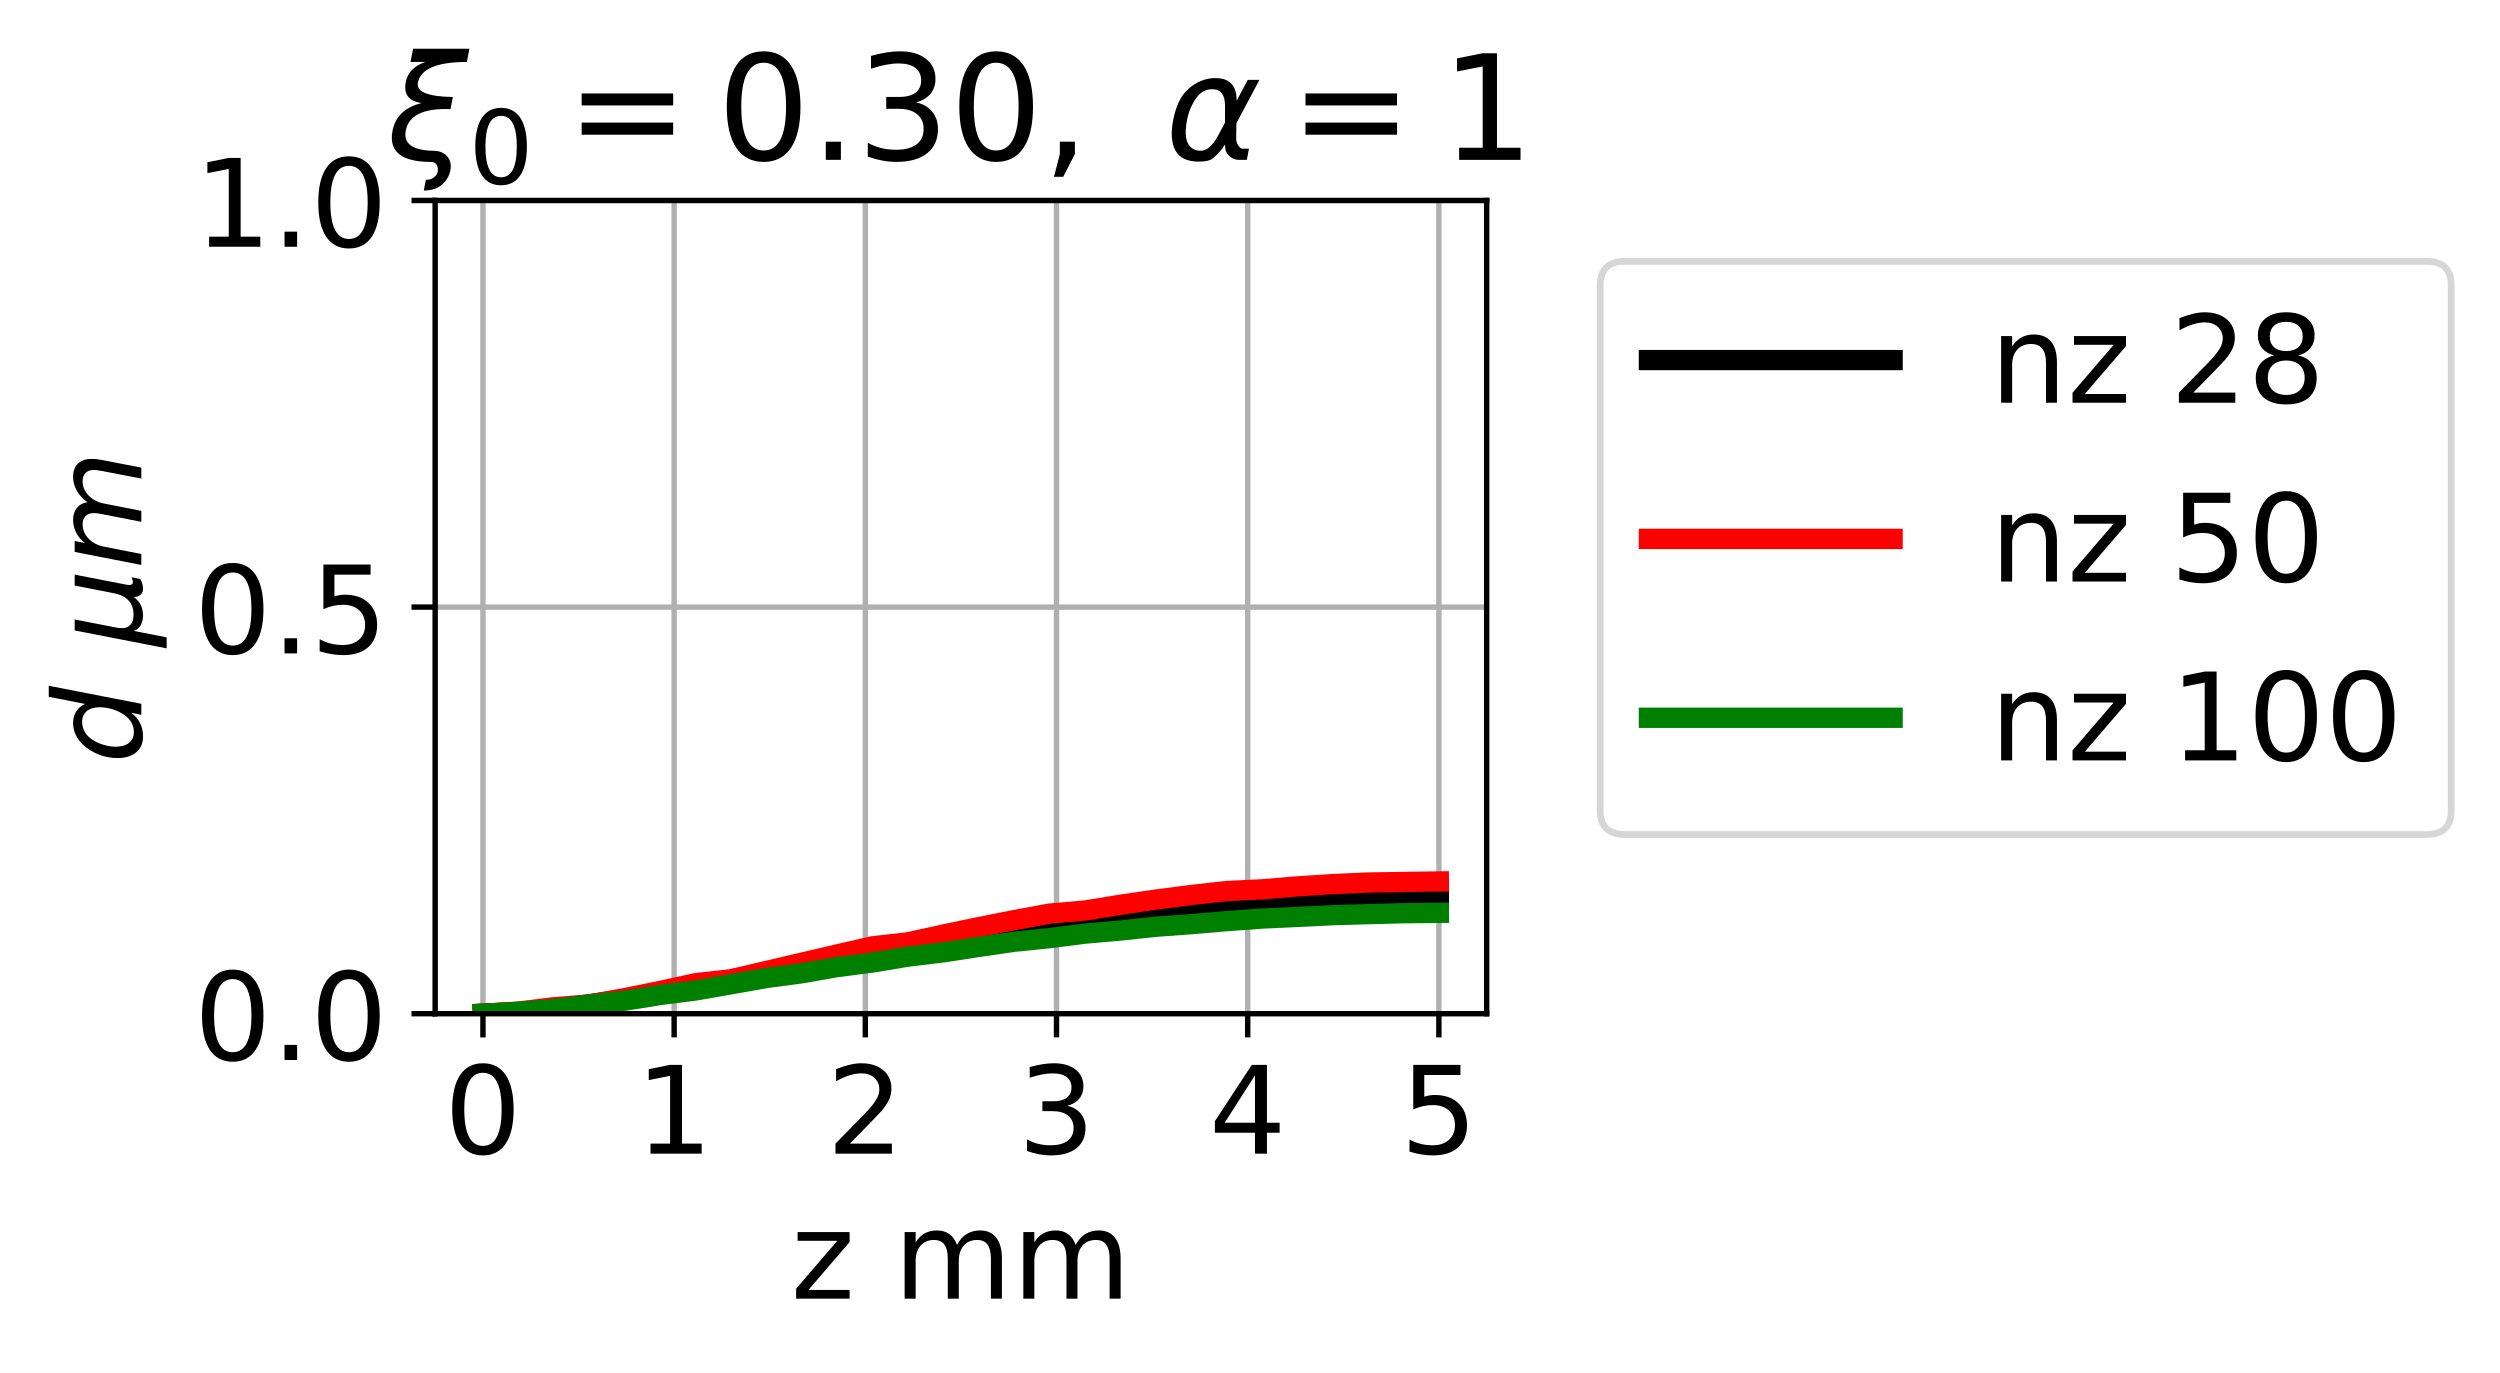
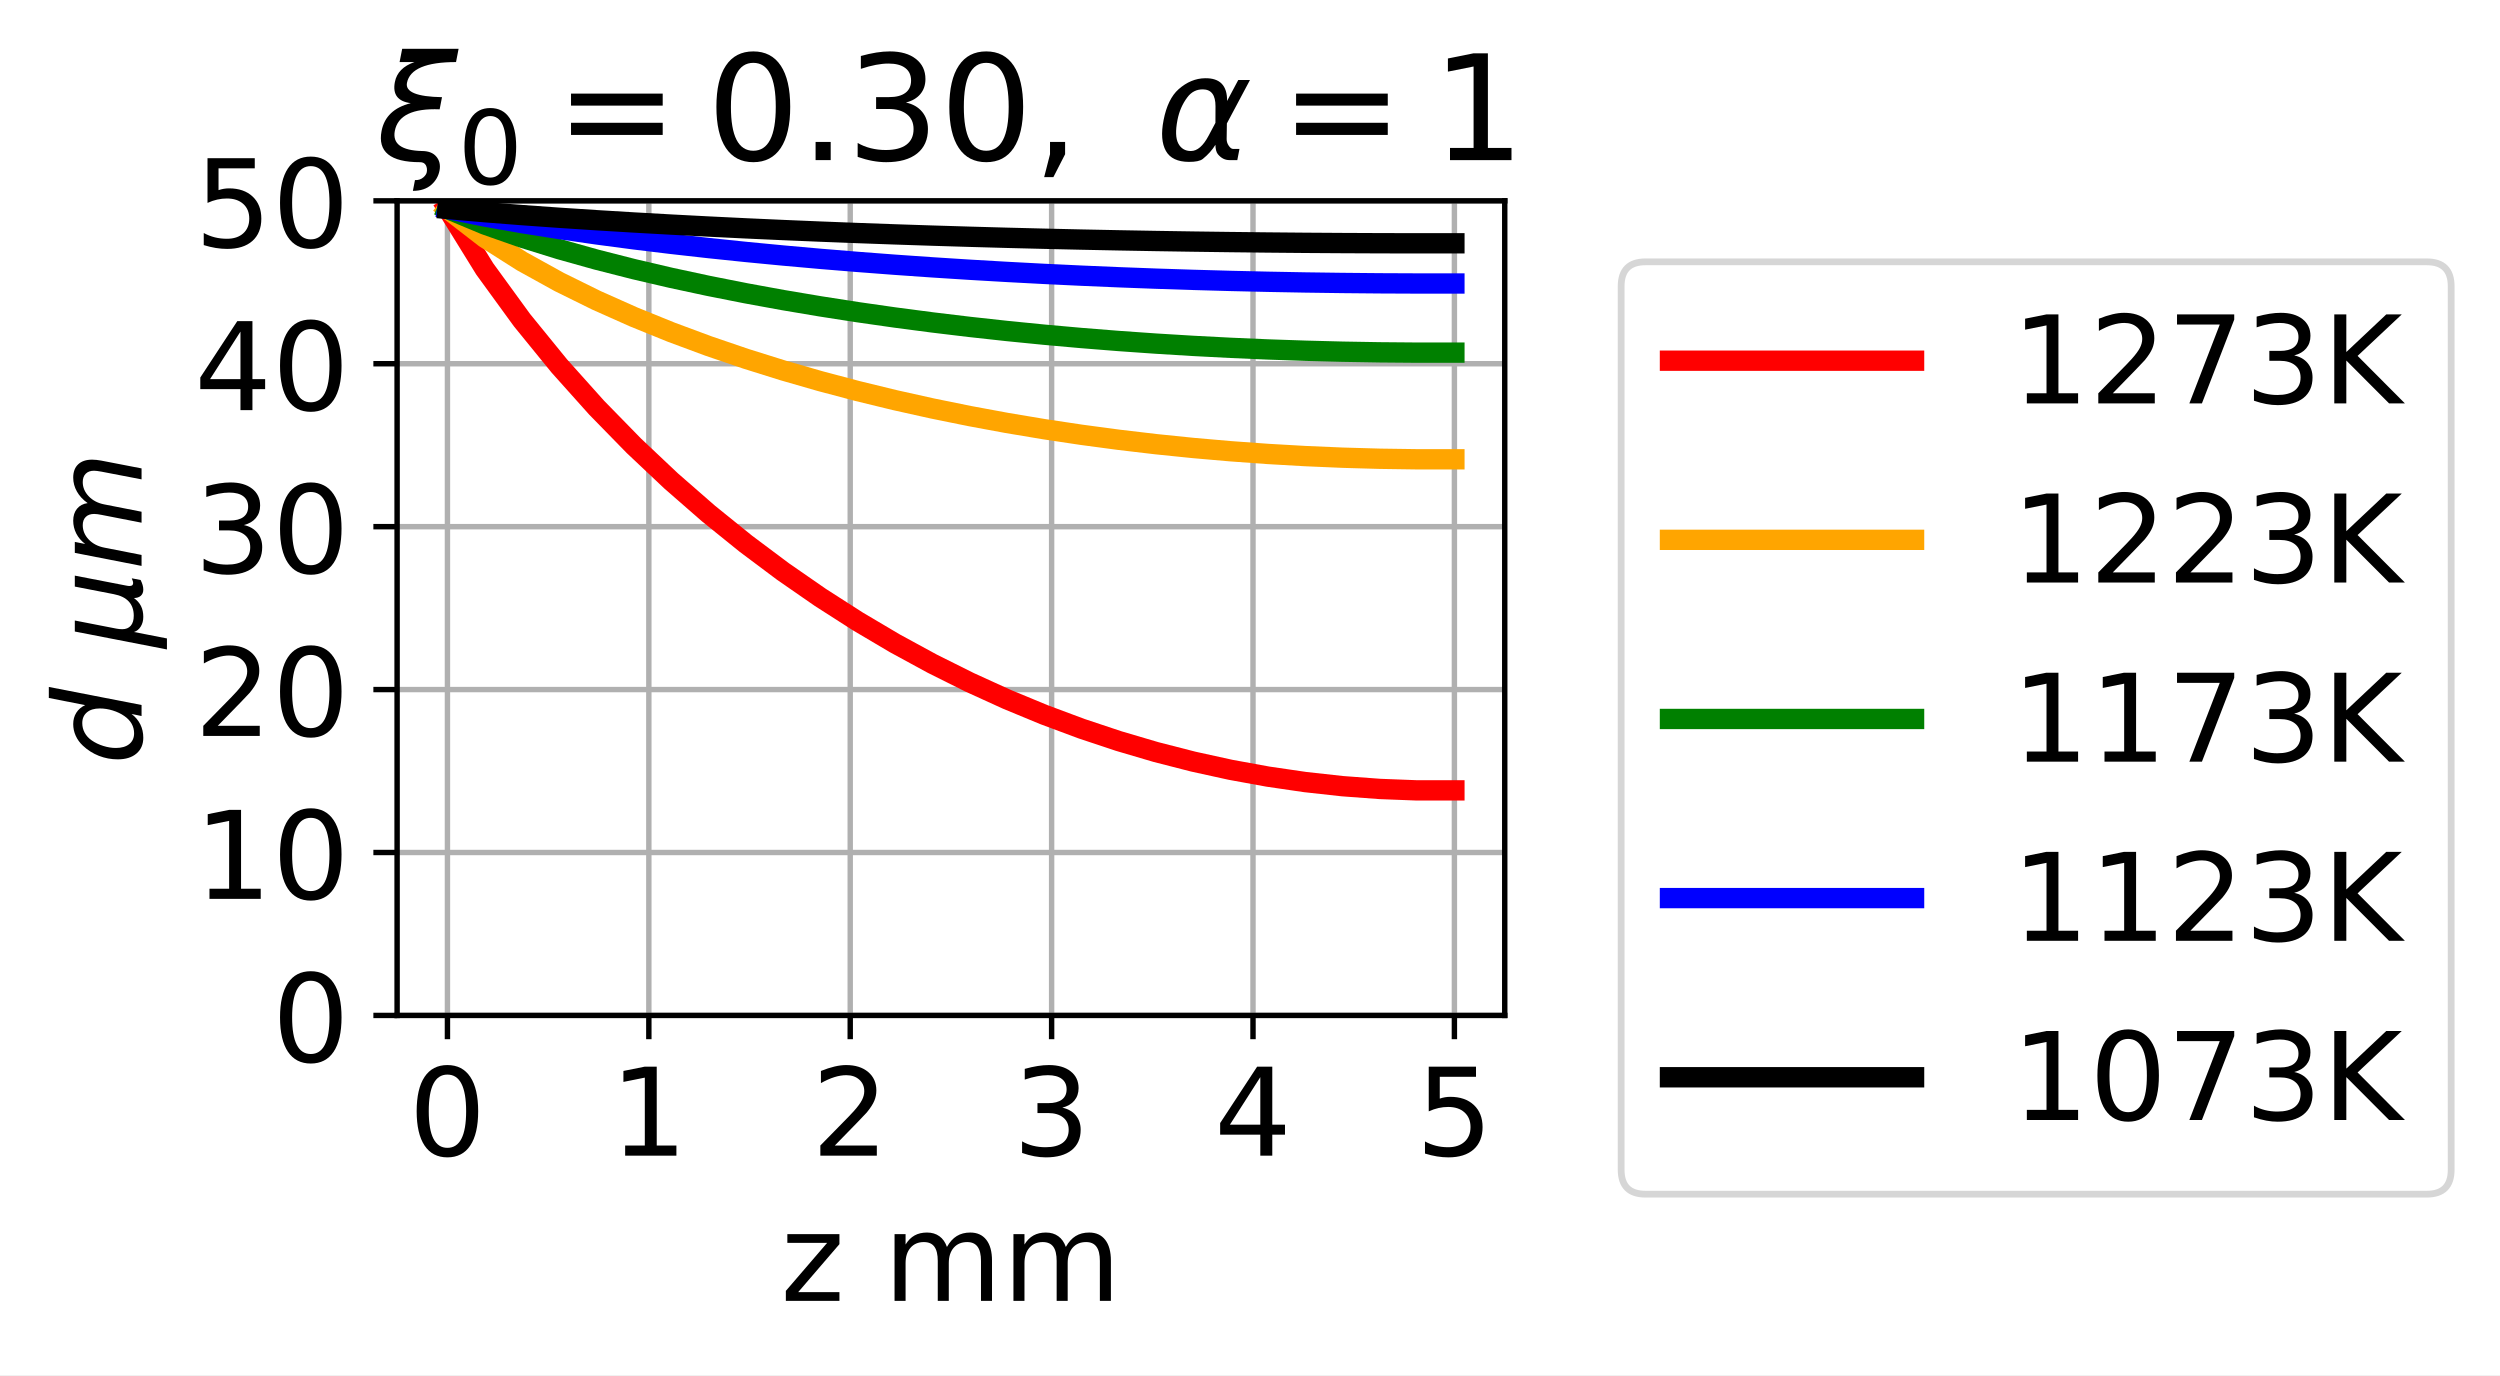
- <svg xmlns="http://www.w3.org/2000/svg" xmlns:xlink="http://www.w3.org/1999/xlink" width="369.328pt" height="202.8pt" viewBox="0 0 369.328 202.8" version="1.1">
+ <svg xmlns="http://www.w3.org/2000/svg" xmlns:xlink="http://www.w3.org/1999/xlink" width="368.704pt" height="202.8pt" viewBox="0 0 368.704 202.8" version="1.1">
  <defs>
    <style type="text/css">*{stroke-linejoin: round; stroke-linecap: butt}</style>
  </defs>
  <g id="figure_1">
    <g id="patch_1">
-       <path d="M 0 202.8  L 369.328 202.8  L 369.328 0  L 0 0  z " style="fill: #ffffff" />
+       <path d="M 0 202.8  L 368.704 202.8  L 368.704 0  L 0 0  z " style="fill: #ffffff" />
    </g>
    <g id="axes_1">
      <g id="patch_2">
-         <path d="M 64.286 149.758  L 219.628 149.758  L 219.628 29.616  L 64.286 29.616  z " style="fill: #ffffff" />
+         <path d="M 58.565 149.758  L 221.922 149.758  L 221.922 29.616  L 58.565 29.616  z " style="fill: #ffffff" />
      </g>
      <g id="matplotlib.axis_1">
        <g id="xtick_1">
          <g id="line2d_1">
-             <path d="M 71.347 149.758  L 71.347 29.616  " clip-path="url(#p9473027a53)" style="fill: none; stroke: #b0b0b0; stroke-width: 0.8; stroke-linecap: square" />
+             <path d="M 65.99 149.758  L 65.99 29.616  " clip-path="url(#p1eda17316c)" style="fill: none; stroke: #b0b0b0; stroke-width: 0.8; stroke-linecap: square" />
          </g>
          <g id="line2d_2">
            <defs>
-               <path id="m2fa05e4be6" d="M 0 0  L 0 3.5  " style="stroke: #000000; stroke-width: 0.8" />
-             </defs>
-             <g>
-               <use xlink:href="#m2fa05e4be6" x="71.347" y="149.758" style="stroke: #000000; stroke-width: 0.8" />
+               <path id="m4f6c3c1732" d="M 0 0  L 0 3.5  " style="stroke: #000000; stroke-width: 0.8" />
+             </defs>
+             <g>
+               <use xlink:href="#m4f6c3c1732" x="65.99" y="149.758" style="stroke: #000000; stroke-width: 0.8" />
            </g>
          </g>
          <g id="text_1">
-             <g transform="translate(65.62038 170.4355) scale(0.18 -0.18)">
+             <g transform="translate(60.26407 170.4355) scale(0.18 -0.18)">
              <defs>
                <path id="DejaVuSans-30" d="M 2034 4250  Q 1547 4250 1301 3770  Q 1056 3291 1056 2328  Q 1056 1369 1301 889  Q 1547 409 2034 409  Q 2525 409 2770 889  Q 3016 1369 3016 2328  Q 3016 3291 2770 3770  Q 2525 4250 2034 4250  z M 2034 4750  Q 2819 4750 3233 4129  Q 3647 3509 3647 2328  Q 3647 1150 3233 529  Q 2819 -91 2034 -91  Q 1250 -91 836 529  Q 422 1150 422 2328  Q 422 3509 836 4129  Q 1250 4750 2034 4750  z " transform="scale(0.015625)" />
              </defs>
              <use xlink:href="#DejaVuSans-30" />
            </g>
          </g>
        </g>
        <g id="xtick_2">
          <g id="line2d_3">
-             <path d="M 99.591 149.758  L 99.591 29.616  " clip-path="url(#p9473027a53)" style="fill: none; stroke: #b0b0b0; stroke-width: 0.8; stroke-linecap: square" />
+             <path d="M 95.692 149.758  L 95.692 29.616  " clip-path="url(#p1eda17316c)" style="fill: none; stroke: #b0b0b0; stroke-width: 0.8; stroke-linecap: square" />
          </g>
          <g id="line2d_4">
            <g>
-               <use xlink:href="#m2fa05e4be6" x="99.591" y="149.758" style="stroke: #000000; stroke-width: 0.8" />
+               <use xlink:href="#m4f6c3c1732" x="95.692" y="149.758" style="stroke: #000000; stroke-width: 0.8" />
            </g>
          </g>
          <g id="text_2">
-             <g transform="translate(93.86441 170.4355) scale(0.18 -0.18)">
+             <g transform="translate(89.96533 170.4355) scale(0.18 -0.18)">
              <defs>
                <path id="DejaVuSans-31" d="M 794 531  L 1825 531  L 1825 4091  L 703 3866  L 703 4441  L 1819 4666  L 2450 4666  L 2450 531  L 3481 531  L 3481 0  L 794 0  L 794 531  z " transform="scale(0.015625)" />
              </defs>
              <use xlink:href="#DejaVuSans-31" />
            </g>
          </g>
        </g>
        <g id="xtick_3">
          <g id="line2d_5">
-             <path d="M 127.835 149.758  L 127.835 29.616  " clip-path="url(#p9473027a53)" style="fill: none; stroke: #b0b0b0; stroke-width: 0.8; stroke-linecap: square" />
+             <path d="M 125.393 149.758  L 125.393 29.616  " clip-path="url(#p1eda17316c)" style="fill: none; stroke: #b0b0b0; stroke-width: 0.8; stroke-linecap: square" />
          </g>
          <g id="line2d_6">
            <g>
-               <use xlink:href="#m2fa05e4be6" x="127.835" y="149.758" style="stroke: #000000; stroke-width: 0.8" />
+               <use xlink:href="#m4f6c3c1732" x="125.393" y="149.758" style="stroke: #000000; stroke-width: 0.8" />
            </g>
          </g>
          <g id="text_3">
-             <g transform="translate(122.1084 170.4355) scale(0.18 -0.18)">
+             <g transform="translate(119.6666 170.4355) scale(0.18 -0.18)">
              <defs>
                <path id="DejaVuSans-32" d="M 1228 531  L 3431 531  L 3431 0  L 469 0  L 469 531  Q 828 903 1448 1529  Q 2069 2156 2228 2338  Q 2531 2678 2651 2914  Q 2772 3150 2772 3378  Q 2772 3750 2511 3984  Q 2250 4219 1831 4219  Q 1534 4219 1204 4116  Q 875 4013 500 3803  L 500 4441  Q 881 4594 1212 4672  Q 1544 4750 1819 4750  Q 2544 4750 2975 4387  Q 3406 4025 3406 3419  Q 3406 3131 3298 2873  Q 3191 2616 2906 2266  Q 2828 2175 2409 1742  Q 1991 1309 1228 531  z " transform="scale(0.015625)" />
              </defs>
              <use xlink:href="#DejaVuSans-32" />
            </g>
          </g>
        </g>
        <g id="xtick_4">
          <g id="line2d_7">
-             <path d="M 156.079 149.758  L 156.079 29.616  " clip-path="url(#p9473027a53)" style="fill: none; stroke: #b0b0b0; stroke-width: 0.8; stroke-linecap: square" />
+             <path d="M 155.094 149.758  L 155.094 29.616  " clip-path="url(#p1eda17316c)" style="fill: none; stroke: #b0b0b0; stroke-width: 0.8; stroke-linecap: square" />
          </g>
          <g id="line2d_8">
            <g>
-               <use xlink:href="#m2fa05e4be6" x="156.079" y="149.758" style="stroke: #000000; stroke-width: 0.8" />
+               <use xlink:href="#m4f6c3c1732" x="155.094" y="149.758" style="stroke: #000000; stroke-width: 0.8" />
            </g>
          </g>
          <g id="text_4">
-             <g transform="translate(150.3525 170.4355) scale(0.18 -0.18)">
+             <g transform="translate(149.3678 170.4355) scale(0.18 -0.18)">
              <defs>
                <path id="DejaVuSans-33" d="M 2597 2516  Q 3050 2419 3304 2112  Q 3559 1806 3559 1356  Q 3559 666 3084 287  Q 2609 -91 1734 -91  Q 1441 -91 1130 -33  Q 819 25 488 141  L 488 750  Q 750 597 1062 519  Q 1375 441 1716 441  Q 2309 441 2620 675  Q 2931 909 2931 1356  Q 2931 1769 2642 2001  Q 2353 2234 1838 2234  L 1294 2234  L 1294 2753  L 1863 2753  Q 2328 2753 2575 2939  Q 2822 3125 2822 3475  Q 2822 3834 2567 4026  Q 2313 4219 1838 4219  Q 1578 4219 1281 4162  Q 984 4106 628 3988  L 628 4550  Q 988 4650 1302 4700  Q 1616 4750 1894 4750  Q 2613 4750 3031 4423  Q 3450 4097 3450 3541  Q 3450 3153 3228 2886  Q 3006 2619 2597 2516  z " transform="scale(0.015625)" />
              </defs>
              <use xlink:href="#DejaVuSans-33" />
            </g>
          </g>
        </g>
        <g id="xtick_5">
          <g id="line2d_9">
-             <path d="M 184.323 149.758  L 184.323 29.616  " clip-path="url(#p9473027a53)" style="fill: none; stroke: #b0b0b0; stroke-width: 0.8; stroke-linecap: square" />
+             <path d="M 184.795 149.758  L 184.795 29.616  " clip-path="url(#p1eda17316c)" style="fill: none; stroke: #b0b0b0; stroke-width: 0.8; stroke-linecap: square" />
          </g>
          <g id="line2d_10">
            <g>
-               <use xlink:href="#m2fa05e4be6" x="184.323" y="149.758" style="stroke: #000000; stroke-width: 0.8" />
+               <use xlink:href="#m4f6c3c1732" x="184.795" y="149.758" style="stroke: #000000; stroke-width: 0.8" />
            </g>
          </g>
          <g id="text_5">
-             <g transform="translate(178.5965 170.4355) scale(0.18 -0.18)">
+             <g transform="translate(179.0691 170.4355) scale(0.18 -0.18)">
              <defs>
                <path id="DejaVuSans-34" d="M 2419 4116  L 825 1625  L 2419 1625  L 2419 4116  z M 2253 4666  L 3047 4666  L 3047 1625  L 3713 1625  L 3713 1100  L 3047 1100  L 3047 0  L 2419 0  L 2419 1100  L 313 1100  L 313 1709  L 2253 4666  z " transform="scale(0.015625)" />
              </defs>
              <use xlink:href="#DejaVuSans-34" />
            </g>
          </g>
        </g>
        <g id="xtick_6">
          <g id="line2d_11">
-             <path d="M 212.567 149.758  L 212.567 29.616  " clip-path="url(#p9473027a53)" style="fill: none; stroke: #b0b0b0; stroke-width: 0.8; stroke-linecap: square" />
+             <path d="M 214.497 149.758  L 214.497 29.616  " clip-path="url(#p1eda17316c)" style="fill: none; stroke: #b0b0b0; stroke-width: 0.8; stroke-linecap: square" />
          </g>
          <g id="line2d_12">
            <g>
-               <use xlink:href="#m2fa05e4be6" x="212.567" y="149.758" style="stroke: #000000; stroke-width: 0.8" />
+               <use xlink:href="#m4f6c3c1732" x="214.497" y="149.758" style="stroke: #000000; stroke-width: 0.8" />
            </g>
          </g>
          <g id="text_6">
-             <g transform="translate(206.8405 170.4355) scale(0.18 -0.18)">
+             <g transform="translate(208.7704 170.4355) scale(0.18 -0.18)">
              <defs>
                <path id="DejaVuSans-35" d="M 691 4666  L 3169 4666  L 3169 4134  L 1269 4134  L 1269 2991  Q 1406 3038 1543 3061  Q 1681 3084 1819 3084  Q 2600 3084 3056 2656  Q 3513 2228 3513 1497  Q 3513 744 3044 326  Q 2575 -91 1722 -91  Q 1428 -91 1123 -41  Q 819 9 494 109  L 494 744  Q 775 591 1075 516  Q 1375 441 1709 441  Q 2250 441 2565 725  Q 2881 1009 2881 1497  Q 2881 1984 2565 2268  Q 2250 2553 1709 2553  Q 1456 2553 1204 2497  Q 953 2441 691 2322  L 691 4666  z " transform="scale(0.015625)" />
              </defs>
              <use xlink:href="#DejaVuSans-35" />
            </g>
          </g>
        </g>
        <g id="text_7">
-           <g transform="translate(116.8397 191.8561) scale(0.18 -0.18)">
+           <g transform="translate(115.1264 191.8561) scale(0.18 -0.18)">
            <defs>
              <path id="DejaVuSans-7a" d="M 353 3500  L 3084 3500  L 3084 2975  L 922 459  L 3084 459  L 3084 0  L 275 0  L 275 525  L 2438 3041  L 353 3041  L 353 3500  z " transform="scale(0.015625)" />
              <path id="DejaVuSans-20" transform="scale(0.015625)" />
              <path id="DejaVuSans-6d" d="M 3328 2828  Q 3544 3216 3844 3400  Q 4144 3584 4550 3584  Q 5097 3584 5394 3201  Q 5691 2819 5691 2113  L 5691 0  L 5113 0  L 5113 2094  Q 5113 2597 4934 2840  Q 4756 3084 4391 3084  Q 3944 3084 3684 2787  Q 3425 2491 3425 1978  L 3425 0  L 2847 0  L 2847 2094  Q 2847 2600 2669 2842  Q 2491 3084 2119 3084  Q 1678 3084 1418 2786  Q 1159 2488 1159 1978  L 1159 0  L 581 0  L 581 3500  L 1159 3500  L 1159 2956  Q 1356 3278 1631 3431  Q 1906 3584 2284 3584  Q 2666 3584 2933 3390  Q 3200 3197 3328 2828  z " transform="scale(0.015625)" />
            </defs>
            <use xlink:href="#DejaVuSans-7a" />
            <use xlink:href="#DejaVuSans-20" x="52.49" />
            <use xlink:href="#DejaVuSans-6d" x="84.277" />
            <use xlink:href="#DejaVuSans-6d" x="181.689" />
          </g>
        </g>
      </g>
      <g id="matplotlib.axis_2">
        <g id="ytick_1">
          <g id="line2d_13">
-             <path d="M 64.286 149.758  L 219.628 149.758  " clip-path="url(#p9473027a53)" style="fill: none; stroke: #b0b0b0; stroke-width: 0.8; stroke-linecap: square" />
+             <path d="M 58.565 149.758  L 221.922 149.758  " clip-path="url(#p1eda17316c)" style="fill: none; stroke: #b0b0b0; stroke-width: 0.8; stroke-linecap: square" />
          </g>
          <g id="line2d_14">
            <defs>
-               <path id="m99775fd712" d="M 0 0  L -3.5 0  " style="stroke: #000000; stroke-width: 0.8" />
-             </defs>
-             <g>
-               <use xlink:href="#m99775fd712" x="64.286" y="149.758" style="stroke: #000000; stroke-width: 0.8" />
+               <path id="m33d7de1050" d="M 0 0  L -3.5 0  " style="stroke: #000000; stroke-width: 0.8" />
+             </defs>
+             <g>
+               <use xlink:href="#m33d7de1050" x="58.565" y="149.758" style="stroke: #000000; stroke-width: 0.8" />
            </g>
          </g>
          <g id="text_8">
-             <g transform="translate(28.66 156.5969) scale(0.18 -0.18)">
-               <defs>
-                 <path id="DejaVuSans-2e" d="M 684 794  L 1344 794  L 1344 0  L 684 0  L 684 794  z " transform="scale(0.015625)" />
-               </defs>
+             <g transform="translate(40.1125 156.5969) scale(0.18 -0.18)">
              <use xlink:href="#DejaVuSans-30" />
-               <use xlink:href="#DejaVuSans-2e" x="63.623" />
-               <use xlink:href="#DejaVuSans-30" x="95.41" />
            </g>
          </g>
        </g>
        <g id="ytick_2">
          <g id="line2d_15">
-             <path d="M 64.286 89.687  L 219.628 89.687  " clip-path="url(#p9473027a53)" style="fill: none; stroke: #b0b0b0; stroke-width: 0.8; stroke-linecap: square" />
+             <path d="M 58.565 125.73  L 221.922 125.73  " clip-path="url(#p1eda17316c)" style="fill: none; stroke: #b0b0b0; stroke-width: 0.8; stroke-linecap: square" />
          </g>
          <g id="line2d_16">
            <g>
-               <use xlink:href="#m99775fd712" x="64.286" y="89.687" style="stroke: #000000; stroke-width: 0.8" />
+               <use xlink:href="#m33d7de1050" x="58.565" y="125.73" style="stroke: #000000; stroke-width: 0.8" />
            </g>
          </g>
          <g id="text_9">
-             <g transform="translate(28.66 96.52573) scale(0.18 -0.18)">
-               <use xlink:href="#DejaVuSans-30" />
-               <use xlink:href="#DejaVuSans-2e" x="63.623" />
-               <use xlink:href="#DejaVuSans-35" x="95.41" />
+             <g transform="translate(28.66 132.5684) scale(0.18 -0.18)">
+               <use xlink:href="#DejaVuSans-31" />
+               <use xlink:href="#DejaVuSans-30" x="63.623" />
            </g>
          </g>
        </g>
        <g id="ytick_3">
          <g id="line2d_17">
-             <path d="M 64.286 29.616  L 219.628 29.616  " clip-path="url(#p9473027a53)" style="fill: none; stroke: #b0b0b0; stroke-width: 0.8; stroke-linecap: square" />
+             <path d="M 58.565 101.701  L 221.922 101.701  " clip-path="url(#p1eda17316c)" style="fill: none; stroke: #b0b0b0; stroke-width: 0.8; stroke-linecap: square" />
          </g>
          <g id="line2d_18">
            <g>
-               <use xlink:href="#m99775fd712" x="64.286" y="29.616" style="stroke: #000000; stroke-width: 0.8" />
+               <use xlink:href="#m33d7de1050" x="58.565" y="101.701" style="stroke: #000000; stroke-width: 0.8" />
            </g>
          </g>
          <g id="text_10">
+             <g transform="translate(28.66 108.54) scale(0.18 -0.18)">
+               <use xlink:href="#DejaVuSans-32" />
+               <use xlink:href="#DejaVuSans-30" x="63.623" />
+             </g>
+           </g>
+         </g>
+         <g id="ytick_4">
+           <g id="line2d_19">
+             <path d="M 58.565 77.673  L 221.922 77.673  " clip-path="url(#p1eda17316c)" style="fill: none; stroke: #b0b0b0; stroke-width: 0.8; stroke-linecap: square" />
+           </g>
+           <g id="line2d_20">
+             <g>
+               <use xlink:href="#m33d7de1050" x="58.565" y="77.673" style="stroke: #000000; stroke-width: 0.8" />
+             </g>
+           </g>
+           <g id="text_11">
+             <g transform="translate(28.66 84.5115) scale(0.18 -0.18)">
+               <use xlink:href="#DejaVuSans-33" />
+               <use xlink:href="#DejaVuSans-30" x="63.623" />
+             </g>
+           </g>
+         </g>
+         <g id="ytick_5">
+           <g id="line2d_21">
+             <path d="M 58.565 53.644  L 221.922 53.644  " clip-path="url(#p1eda17316c)" style="fill: none; stroke: #b0b0b0; stroke-width: 0.8; stroke-linecap: square" />
+           </g>
+           <g id="line2d_22">
+             <g>
+               <use xlink:href="#m33d7de1050" x="58.565" y="53.644" style="stroke: #000000; stroke-width: 0.8" />
+             </g>
+           </g>
+           <g id="text_12">
+             <g transform="translate(28.66 60.48305) scale(0.18 -0.18)">
+               <use xlink:href="#DejaVuSans-34" />
+               <use xlink:href="#DejaVuSans-30" x="63.623" />
+             </g>
+           </g>
+         </g>
+         <g id="ytick_6">
+           <g id="line2d_23">
+             <path d="M 58.565 29.616  L 221.922 29.616  " clip-path="url(#p1eda17316c)" style="fill: none; stroke: #b0b0b0; stroke-width: 0.8; stroke-linecap: square" />
+           </g>
+           <g id="line2d_24">
+             <g>
+               <use xlink:href="#m33d7de1050" x="58.565" y="29.616" style="stroke: #000000; stroke-width: 0.8" />
+             </g>
+           </g>
+           <g id="text_13">
            <g transform="translate(28.66 36.45459) scale(0.18 -0.18)">
-               <use xlink:href="#DejaVuSans-31" />
-               <use xlink:href="#DejaVuSans-2e" x="63.623" />
-               <use xlink:href="#DejaVuSans-30" x="95.41" />
-             </g>
-           </g>
-         </g>
-         <g id="text_11">
+               <use xlink:href="#DejaVuSans-35" />
+               <use xlink:href="#DejaVuSans-30" x="63.623" />
+             </g>
+           </g>
+         </g>
+         <g id="text_14">
          <g transform="translate(20.88 112.8171) rotate(-90) scale(0.18 -0.18)">
            <defs>
              <path id="DejaVuSans-Oblique-64" d="M 2675 525  Q 2444 222 2128 65  Q 1813 -91 1428 -91  Q 903 -91 598 267  Q 294 625 294 1247  Q 294 1766 478 2236  Q 663 2706 1013 3078  Q 1244 3325 1534 3454  Q 1825 3584 2144 3584  Q 2481 3584 2739 3421  Q 2997 3259 3138 2956  L 3513 4863  L 4091 4863  L 3144 0  L 2566 0  L 2675 525  z M 891 1350  Q 891 897 1095 644  Q 1300 391 1663 391  Q 1931 391 2161 520  Q 2391 650 2566 903  Q 2750 1166 2856 1509  Q 2963 1853 2963 2188  Q 2963 2622 2758 2865  Q 2553 3109 2194 3109  Q 1922 3109 1687 2981  Q 1453 2853 1288 2613  Q 1106 2353 998 2009  Q 891 1666 891 1350  z " transform="scale(0.015625)" />
              <path id="DejaVuSans-Oblique-3bc" d="M -84 -1331  L 856 3500  L 1434 3500  L 1009 1322  Q 997 1256 987 1175  Q 978 1094 978 1013  Q 978 722 1161 565  Q 1344 409 1684 409  Q 2147 409 2431 671  Q 2716 934 2816 1459  L 3213 3500  L 3788 3500  L 3266 809  Q 3253 750 3248 706  Q 3244 663 3244 628  Q 3244 531 3283 486  Q 3322 441 3406 441  Q 3438 441 3492 456  Q 3547 472 3647 513  L 3559 50  Q 3422 -19 3297 -55  Q 3172 -91 3053 -91  Q 2847 -91 2730 40  Q 2613 172 2613 403  Q 2438 153 2195 31  Q 1953 -91 1625 -91  Q 1334 -91 1117 43  Q 900 178 831 397  L 494 -1331  L -84 -1331  z " transform="scale(0.015625)" />
              <path id="DejaVuSans-Oblique-6d" d="M 5747 2113  L 5338 0  L 4763 0  L 5166 2094  Q 5191 2228 5203 2325  Q 5216 2422 5216 2491  Q 5216 2772 5059 2928  Q 4903 3084 4622 3084  Q 4203 3084 3875 2770  Q 3547 2456 3450 1953  L 3066 0  L 2491 0  L 2900 2094  Q 2925 2209 2937 2307  Q 2950 2406 2950 2484  Q 2950 2769 2794 2926  Q 2638 3084 2363 3084  Q 1938 3084 1609 2770  Q 1281 2456 1184 1953  L 800 0  L 225 0  L 909 3500  L 1484 3500  L 1375 2956  Q 1609 3263 1923 3423  Q 2238 3584 2597 3584  Q 2978 3584 3223 3384  Q 3469 3184 3519 2828  Q 3781 3197 4126 3390  Q 4472 3584 4856 3584  Q 5306 3584 5551 3325  Q 5797 3066 5797 2591  Q 5797 2488 5784 2364  Q 5772 2241 5747 2113  z " transform="scale(0.015625)" />
            </defs>
            <use xlink:href="#DejaVuSans-Oblique-64" transform="translate(0 0.015625)" />
            <use xlink:href="#DejaVuSans-Oblique-3bc" transform="translate(95.94694 0.015625)" />
            <use xlink:href="#DejaVuSans-Oblique-6d" transform="translate(159.57 0.015625)" />
          </g>
        </g>
      </g>
-       <g id="line2d_19">
-         <path d="M 71.347 149.755  L 76.577 149.518  L 81.807 149.026  L 87.038 148.367  L 92.268 147.595  L 97.499 146.74  L 102.729 145.828  L 107.959 144.882  L 113.19 143.918  L 118.42 142.949  L 123.65 141.989  L 128.881 141.046  L 134.111 140.13  L 139.342 139.247  L 144.572 138.406  L 149.802 137.61  L 155.033 136.866  L 160.263 136.177  L 165.493 135.547  L 170.724 134.979  L 175.954 134.477  L 181.185 134.042  L 186.415 133.676  L 191.645 133.381  L 196.876 133.158  L 202.106 133.009  L 207.336 132.934  L 212.567 132.934  " clip-path="url(#p9473027a53)" style="fill: none; stroke: #000000; stroke-width: 3; stroke-linecap: square" />
-       </g>
-       <g id="line2d_20">
-         <path d="M 71.347 149.755  L 76.577 149.444  L 81.807 148.803  L 87.038 148.397  L 92.268 147.461  L 97.499 146.4  L 102.729 145.257  L 107.959 144.664  L 113.19 143.453  L 118.42 142.227  L 123.65 141.005  L 128.881 139.803  L 134.111 139.214  L 139.342 138.068  L 144.572 136.973  L 149.802 135.938  L 155.033 134.971  L 160.263 134.516  L 165.493 133.666  L 170.724 132.9  L 175.954 132.223  L 181.185 131.639  L 186.415 131.384  L 191.645 130.946  L 196.876 130.609  L 202.106 130.375  L 207.336 130.296  L 212.567 130.218  " clip-path="url(#p9473027a53)" style="fill: none; stroke: #ff0000; stroke-width: 3; stroke-linecap: square" />
-       </g>
-       <g id="line2d_21">
-         <path d="M 71.347 149.755  L 76.577 149.477  L 81.807 149.087  L 87.038 148.418  L 92.268 147.838  L 97.499 146.995  L 102.729 146.328  L 107.959 145.411  L 113.19 144.482  L 118.42 143.786  L 123.65 142.868  L 128.881 142.194  L 134.111 141.321  L 139.342 140.69  L 144.572 139.886  L 149.802 139.129  L 155.033 138.594  L 160.263 137.93  L 165.493 137.47  L 170.724 136.91  L 175.954 136.532  L 181.185 136.083  L 186.415 135.702  L 191.645 135.46  L 196.876 135.199  L 202.106 135.049  L 207.336 134.911  L 212.567 134.856  " clip-path="url(#p9473027a53)" style="fill: none; stroke: #008000; stroke-width: 3; stroke-linecap: square" />
+       <g id="line2d_25">
+         <path d="M 65.99 30.767  L 71.491 39.663  L 76.991 47.223  L 82.491 53.98  L 87.991 60.123  L 93.491 65.751  L 98.992 70.94  L 104.492 75.739  L 109.992 80.182  L 115.492 84.299  L 120.993 88.11  L 126.493 91.635  L 131.993 94.888  L 137.493 97.881  L 142.994 100.627  L 148.494 103.134  L 153.994 105.41  L 159.494 107.462  L 164.995 109.295  L 170.495 110.916  L 175.995 112.327  L 181.495 113.534  L 186.995 114.537  L 192.496 115.341  L 197.996 115.947  L 203.496 116.355  L 208.996 116.568  L 214.497 116.568  " clip-path="url(#p1eda17316c)" style="fill: none; stroke: #ff0000; stroke-width: 3; stroke-linecap: square" />
+       </g>
+       <g id="line2d_26">
+         <path d="M 65.99 30.803  L 71.491 35.061  L 76.991 38.554  L 82.491 41.595  L 87.991 44.307  L 93.491 46.758  L 98.992 48.991  L 104.492 51.034  L 109.992 52.91  L 115.492 54.634  L 120.993 56.219  L 126.493 57.677  L 131.993 59.015  L 137.493 60.24  L 142.994 61.359  L 148.494 62.377  L 153.994 63.297  L 159.494 64.124  L 164.995 64.86  L 170.495 65.509  L 175.995 66.072  L 181.495 66.551  L 186.995 66.949  L 192.496 67.265  L 197.996 67.501  L 203.496 67.658  L 208.996 67.737  L 214.497 67.737  " clip-path="url(#p1eda17316c)" style="fill: none; stroke: #ffa500; stroke-width: 3; stroke-linecap: square" />
+       </g>
+       <g id="line2d_27">
+         <path d="M 65.99 30.815  L 71.491 33.11  L 76.991 35.047  L 82.491 36.757  L 87.991 38.296  L 93.491 39.698  L 98.992 40.982  L 104.492 42.163  L 109.992 43.252  L 115.492 44.257  L 120.993 45.184  L 126.493 46.04  L 131.993 46.827  L 137.493 47.55  L 142.994 48.211  L 148.494 48.814  L 153.994 49.361  L 159.494 49.852  L 164.995 50.291  L 170.495 50.677  L 175.995 51.013  L 181.495 51.299  L 186.995 51.537  L 192.496 51.726  L 197.996 51.868  L 203.496 51.962  L 208.996 52.009  L 214.497 52.009  " clip-path="url(#p1eda17316c)" style="fill: none; stroke: #008000; stroke-width: 3; stroke-linecap: square" />
+       </g>
+       <g id="line2d_28">
+         <path d="M 65.99 30.817  L 71.491 31.934  L 76.991 32.907  L 82.491 33.779  L 87.991 34.571  L 93.491 35.298  L 98.992 35.966  L 104.492 36.584  L 109.992 37.156  L 115.492 37.685  L 120.993 38.175  L 126.493 38.627  L 131.993 39.045  L 137.493 39.429  L 142.994 39.781  L 148.494 40.102  L 153.994 40.393  L 159.494 40.656  L 164.995 40.89  L 170.495 41.097  L 175.995 41.276  L 181.495 41.43  L 186.995 41.557  L 192.496 41.659  L 197.996 41.734  L 203.496 41.785  L 208.996 41.81  L 214.497 41.81  " clip-path="url(#p1eda17316c)" style="fill: none; stroke: #0000ff; stroke-width: 3; stroke-linecap: square" />
+       </g>
+       <g id="line2d_29">
+         <path d="M 65.99 30.817  L 71.491 31.294  L 76.991 31.724  L 82.491 32.117  L 87.991 32.478  L 93.491 32.812  L 98.992 33.122  L 104.492 33.41  L 109.992 33.678  L 115.492 33.926  L 120.993 34.157  L 126.493 34.37  L 131.993 34.568  L 137.493 34.75  L 142.994 34.917  L 148.494 35.07  L 153.994 35.208  L 159.494 35.334  L 164.995 35.445  L 170.495 35.544  L 175.995 35.63  L 181.495 35.703  L 186.995 35.764  L 192.496 35.813  L 197.996 35.849  L 203.496 35.873  L 208.996 35.886  L 214.497 35.886  " clip-path="url(#p1eda17316c)" style="fill: none; stroke: #000000; stroke-width: 3; stroke-linecap: square" />
      </g>
      <g id="patch_3">
-         <path d="M 64.286 149.758  L 64.286 29.616  " style="fill: none; stroke: #000000; stroke-width: 0.8; stroke-linejoin: miter; stroke-linecap: square" />
+         <path d="M 58.565 149.758  L 58.565 29.616  " style="fill: none; stroke: #000000; stroke-width: 0.8; stroke-linejoin: miter; stroke-linecap: square" />
      </g>
      <g id="patch_4">
-         <path d="M 219.628 149.758  L 219.628 29.616  " style="fill: none; stroke: #000000; stroke-width: 0.8; stroke-linejoin: miter; stroke-linecap: square" />
+         <path d="M 221.922 149.758  L 221.922 29.616  " style="fill: none; stroke: #000000; stroke-width: 0.8; stroke-linejoin: miter; stroke-linecap: square" />
      </g>
      <g id="patch_5">
-         <path d="M 64.286 149.758  L 219.628 149.758  " style="fill: none; stroke: #000000; stroke-width: 0.8; stroke-linejoin: miter; stroke-linecap: square" />
+         <path d="M 58.565 149.758  L 221.922 149.758  " style="fill: none; stroke: #000000; stroke-width: 0.8; stroke-linejoin: miter; stroke-linecap: square" />
      </g>
      <g id="patch_6">
-         <path d="M 64.286 29.616  L 219.628 29.616  " style="fill: none; stroke: #000000; stroke-width: 0.8; stroke-linejoin: miter; stroke-linecap: square" />
-       </g>
-       <g id="text_12">
-         <g transform="translate(57.1767 23.616) scale(0.216 -0.216)">
+         <path d="M 58.565 29.616  L 221.922 29.616  " style="fill: none; stroke: #000000; stroke-width: 0.8; stroke-linejoin: miter; stroke-linecap: square" />
+       </g>
+       <g id="text_15">
+         <g transform="translate(55.46347 23.616) scale(0.216 -0.216)">
          <defs>
            <path id="DejaVuSans-Oblique-3be" d="M 2016 397  Q 2428 394 2628 159  Q 2844 -88 2772 -463  Q 2700 -822 2422 -1072  Q 2119 -1344 1609 -1344  Q 1656 -1109 1700 -872  Q 1913 -888 2072 -750  Q 2194 -641 2216 -525  Q 2247 -359 2175 -222  Q 2100 -91 1922 -91  Q -25 -91 241 1275  Q 422 2213 1516 2488  Q 663 2600 822 3413  Q 941 4028 1678 4284  L 1028 4284  L 1141 4863  L 3606 4863  L 3494 4284  Q 1528 4284 1350 3375  Q 1234 2778 2881 2750  L 2778 2219  Q 1009 2288 819 1275  Q 659 428 2016 397  z " transform="scale(0.015625)" />
            <path id="DejaVuSans-3d" d="M 678 2906  L 4684 2906  L 4684 2381  L 678 2381  L 678 2906  z M 678 1631  L 4684 1631  L 4684 1100  L 678 1100  L 678 1631  z " transform="scale(0.015625)" />
+             <path id="DejaVuSans-2e" d="M 684 794  L 1344 794  L 1344 0  L 684 0  L 684 794  z " transform="scale(0.015625)" />
            <path id="DejaVuSans-2c" d="M 750 794  L 1409 794  L 1409 256  L 897 -744  L 494 -744  L 750 256  L 750 794  z " transform="scale(0.015625)" />
            <path id="DejaVuSans-Oblique-3b1" d="M 2619 1628  L 2622 2350  Q 2625 3088 2069 3091  Q 1653 3094 1394 2747  Q 1069 2319 959 1747  Q 825 1059 994 731  Q 1169 397 1547 397  Q 1966 397 2319 1063  L 2619 1628  z M 2166 3578  Q 3141 3594 3128 2584  Q 3128 2584 3616 3500  L 4128 3500  L 3119 1603  L 3109 919  Q 3109 766 3194 638  Q 3291 488 3391 488  L 3669 488  L 3575 0  L 3228 0  Q 2934 0 2722 263  Q 2622 394 2619 669  Q 2416 334 2066 50  Q 1900 -81 1453 -78  Q 722 -72 456 397  Q 184 884 353 1747  Q 534 2675 1009 3097  Q 1544 3569 2166 3578  z " transform="scale(0.015625)" />
          </defs>
          <use xlink:href="#DejaVuSans-Oblique-3be" transform="translate(0 0.015625)" />
          <use xlink:href="#DejaVuSans-30" transform="translate(55.76172 -16.39062) scale(0.7)" />
          <use xlink:href="#DejaVuSans-3d" transform="translate(122.5146 0.015625)" />
          <use xlink:href="#DejaVuSans-30" transform="translate(225.7861 0.015625)" />
          <use xlink:href="#DejaVuSans-2e" transform="translate(289.4092 0.015625)" />
          <use xlink:href="#DejaVuSans-33" transform="translate(321.1963 0.015625)" />
          <use xlink:href="#DejaVuSans-30" transform="translate(384.8193 0.015625)" />
          <use xlink:href="#DejaVuSans-2c" transform="translate(448.4424 0.015625)" />
          <use xlink:href="#DejaVuSans-Oblique-3b1" transform="translate(532.1823 0.015625)" />
          <use xlink:href="#DejaVuSans-3d" transform="translate(617.5827 0.015625)" />
          <use xlink:href="#DejaVuSans-31" transform="translate(720.8542 0.015625)" />
        </g>
      </g>
      <g id="legend_1">
        <g id="patch_7">
-           <path d="M 239.995 123.278  L 358.528 123.278  Q 362.128 123.278 362.128 119.678  L 362.128 42.216  Q 362.128 38.616 358.528 38.616  L 239.995 38.616  Q 236.395 38.616 236.395 42.216  L 236.395 119.678  Q 236.395 123.278 239.995 123.278  z " style="fill: #ffffff; opacity: 0.8; stroke: #cccccc; stroke-linejoin: miter" />
-         </g>
-         <g id="line2d_22">
-           <path d="M 243.595 53.193  L 261.595 53.193  L 279.595 53.193  " style="fill: none; stroke: #000000; stroke-width: 3; stroke-linecap: square" />
-         </g>
-         <g id="text_13">
-           <g transform="translate(293.9949 59.49319) scale(0.18 -0.18)">
-             <defs>
-               <path id="DejaVuSans-6e" d="M 3513 2113  L 3513 0  L 2938 0  L 2938 2094  Q 2938 2591 2744 2837  Q 2550 3084 2163 3084  Q 1697 3084 1428 2787  Q 1159 2491 1159 1978  L 1159 0  L 581 0  L 581 3500  L 1159 3500  L 1159 2956  Q 1366 3272 1645 3428  Q 1925 3584 2291 3584  Q 2894 3584 3203 3211  Q 3513 2838 3513 2113  z " transform="scale(0.015625)" />
-               <path id="DejaVuSans-38" d="M 2034 2216  Q 1584 2216 1326 1975  Q 1069 1734 1069 1313  Q 1069 891 1326 650  Q 1584 409 2034 409  Q 2484 409 2743 651  Q 3003 894 3003 1313  Q 3003 1734 2745 1975  Q 2488 2216 2034 2216  z M 1403 2484  Q 997 2584 770 2862  Q 544 3141 544 3541  Q 544 4100 942 4425  Q 1341 4750 2034 4750  Q 2731 4750 3128 4425  Q 3525 4100 3525 3541  Q 3525 3141 3298 2862  Q 3072 2584 2669 2484  Q 3125 2378 3379 2068  Q 3634 1759 3634 1313  Q 3634 634 3220 271  Q 2806 -91 2034 -91  Q 1263 -91 848 271  Q 434 634 434 1313  Q 434 1759 690 2068  Q 947 2378 1403 2484  z M 1172 3481  Q 1172 3119 1398 2916  Q 1625 2713 2034 2713  Q 2441 2713 2670 2916  Q 2900 3119 2900 3481  Q 2900 3844 2670 4047  Q 2441 4250 2034 4250  Q 1625 4250 1398 4047  Q 1172 3844 1172 3481  z " transform="scale(0.015625)" />
-             </defs>
-             <use xlink:href="#DejaVuSans-6e" />
-             <use xlink:href="#DejaVuSans-7a" x="63.379" />
-             <use xlink:href="#DejaVuSans-20" x="115.869" />
-             <use xlink:href="#DejaVuSans-32" x="147.656" />
-             <use xlink:href="#DejaVuSans-38" x="211.279" />
-           </g>
-         </g>
-         <g id="line2d_23">
-           <path d="M 243.595 79.614  L 261.595 79.614  L 279.595 79.614  " style="fill: none; stroke: #ff0000; stroke-width: 3; stroke-linecap: square" />
-         </g>
-         <g id="text_14">
-           <g transform="translate(293.9949 85.91381) scale(0.18 -0.18)">
-             <use xlink:href="#DejaVuSans-6e" />
-             <use xlink:href="#DejaVuSans-7a" x="63.379" />
-             <use xlink:href="#DejaVuSans-20" x="115.869" />
-             <use xlink:href="#DejaVuSans-35" x="147.656" />
-             <use xlink:href="#DejaVuSans-30" x="211.279" />
-           </g>
-         </g>
-         <g id="line2d_24">
-           <path d="M 243.595 106.034  L 261.595 106.034  L 279.595 106.034  " style="fill: none; stroke: #008000; stroke-width: 3; stroke-linecap: square" />
-         </g>
-         <g id="text_15">
-           <g transform="translate(293.9949 112.3344) scale(0.18 -0.18)">
-             <use xlink:href="#DejaVuSans-6e" />
-             <use xlink:href="#DejaVuSans-7a" x="63.379" />
-             <use xlink:href="#DejaVuSans-20" x="115.869" />
-             <use xlink:href="#DejaVuSans-31" x="147.656" />
-             <use xlink:href="#DejaVuSans-30" x="211.279" />
-             <use xlink:href="#DejaVuSans-30" x="274.902" />
+           <path d="M 242.69 176.119  L 357.904 176.119  Q 361.504 176.119 361.504 172.519  L 361.504 42.216  Q 361.504 38.616 357.904 38.616  L 242.69 38.616  Q 239.09 38.616 239.09 42.216  L 239.09 172.519  Q 239.09 176.119 242.69 176.119  z " style="fill: #ffffff; opacity: 0.8; stroke: #cccccc; stroke-linejoin: miter" />
+         </g>
+         <g id="line2d_30">
+           <path d="M 246.29 53.193  L 264.29 53.193  L 282.29 53.193  " style="fill: none; stroke: #ff0000; stroke-width: 3; stroke-linecap: square" />
+         </g>
+         <g id="text_16">
+           <g transform="translate(296.6898 59.49319) scale(0.18 -0.18)">
+             <defs>
+               <path id="DejaVuSans-37" d="M 525 4666  L 3525 4666  L 3525 4397  L 1831 0  L 1172 0  L 2766 4134  L 525 4134  L 525 4666  z " transform="scale(0.015625)" />
+               <path id="DejaVuSans-4b" d="M 628 4666  L 1259 4666  L 1259 2694  L 3353 4666  L 4166 4666  L 1850 2491  L 4331 0  L 3500 0  L 1259 2247  L 1259 0  L 628 0  L 628 4666  z " transform="scale(0.015625)" />
+             </defs>
+             <use xlink:href="#DejaVuSans-31" />
+             <use xlink:href="#DejaVuSans-32" x="63.623" />
+             <use xlink:href="#DejaVuSans-37" x="127.246" />
+             <use xlink:href="#DejaVuSans-33" x="190.869" />
+             <use xlink:href="#DejaVuSans-4b" x="254.492" />
+           </g>
+         </g>
+         <g id="line2d_31">
+           <path d="M 246.29 79.614  L 264.29 79.614  L 282.29 79.614  " style="fill: none; stroke: #ffa500; stroke-width: 3; stroke-linecap: square" />
+         </g>
+         <g id="text_17">
+           <g transform="translate(296.6898 85.91381) scale(0.18 -0.18)">
+             <use xlink:href="#DejaVuSans-31" />
+             <use xlink:href="#DejaVuSans-32" x="63.623" />
+             <use xlink:href="#DejaVuSans-32" x="127.246" />
+             <use xlink:href="#DejaVuSans-33" x="190.869" />
+             <use xlink:href="#DejaVuSans-4b" x="254.492" />
+           </g>
+         </g>
+         <g id="line2d_32">
+           <path d="M 246.29 106.034  L 264.29 106.034  L 282.29 106.034  " style="fill: none; stroke: #008000; stroke-width: 3; stroke-linecap: square" />
+         </g>
+         <g id="text_18">
+           <g transform="translate(296.6898 112.3344) scale(0.18 -0.18)">
+             <use xlink:href="#DejaVuSans-31" />
+             <use xlink:href="#DejaVuSans-31" x="63.623" />
+             <use xlink:href="#DejaVuSans-37" x="127.246" />
+             <use xlink:href="#DejaVuSans-33" x="190.869" />
+             <use xlink:href="#DejaVuSans-4b" x="254.492" />
+           </g>
+         </g>
+         <g id="line2d_33">
+           <path d="M 246.29 132.455  L 264.29 132.455  L 282.29 132.455  " style="fill: none; stroke: #0000ff; stroke-width: 3; stroke-linecap: square" />
+         </g>
+         <g id="text_19">
+           <g transform="translate(296.6898 138.7551) scale(0.18 -0.18)">
+             <use xlink:href="#DejaVuSans-31" />
+             <use xlink:href="#DejaVuSans-31" x="63.623" />
+             <use xlink:href="#DejaVuSans-32" x="127.246" />
+             <use xlink:href="#DejaVuSans-33" x="190.869" />
+             <use xlink:href="#DejaVuSans-4b" x="254.492" />
+           </g>
+         </g>
+         <g id="line2d_34">
+           <path d="M 246.29 158.876  L 264.29 158.876  L 282.29 158.876  " style="fill: none; stroke: #000000; stroke-width: 3; stroke-linecap: square" />
+         </g>
+         <g id="text_20">
+           <g transform="translate(296.6898 165.1757) scale(0.18 -0.18)">
+             <use xlink:href="#DejaVuSans-31" />
+             <use xlink:href="#DejaVuSans-30" x="63.623" />
+             <use xlink:href="#DejaVuSans-37" x="127.246" />
+             <use xlink:href="#DejaVuSans-33" x="190.869" />
+             <use xlink:href="#DejaVuSans-4b" x="254.492" />
          </g>
        </g>
      </g>
    </g>
  </g>
  <defs>
-     <clipPath id="p9473027a53">
-       <rect x="64.286" y="29.616" width="155.342" height="120.142" />
+     <clipPath id="p1eda17316c">
+       <rect x="58.565" y="29.616" width="163.357" height="120.142" />
    </clipPath>
  </defs>
</svg>
